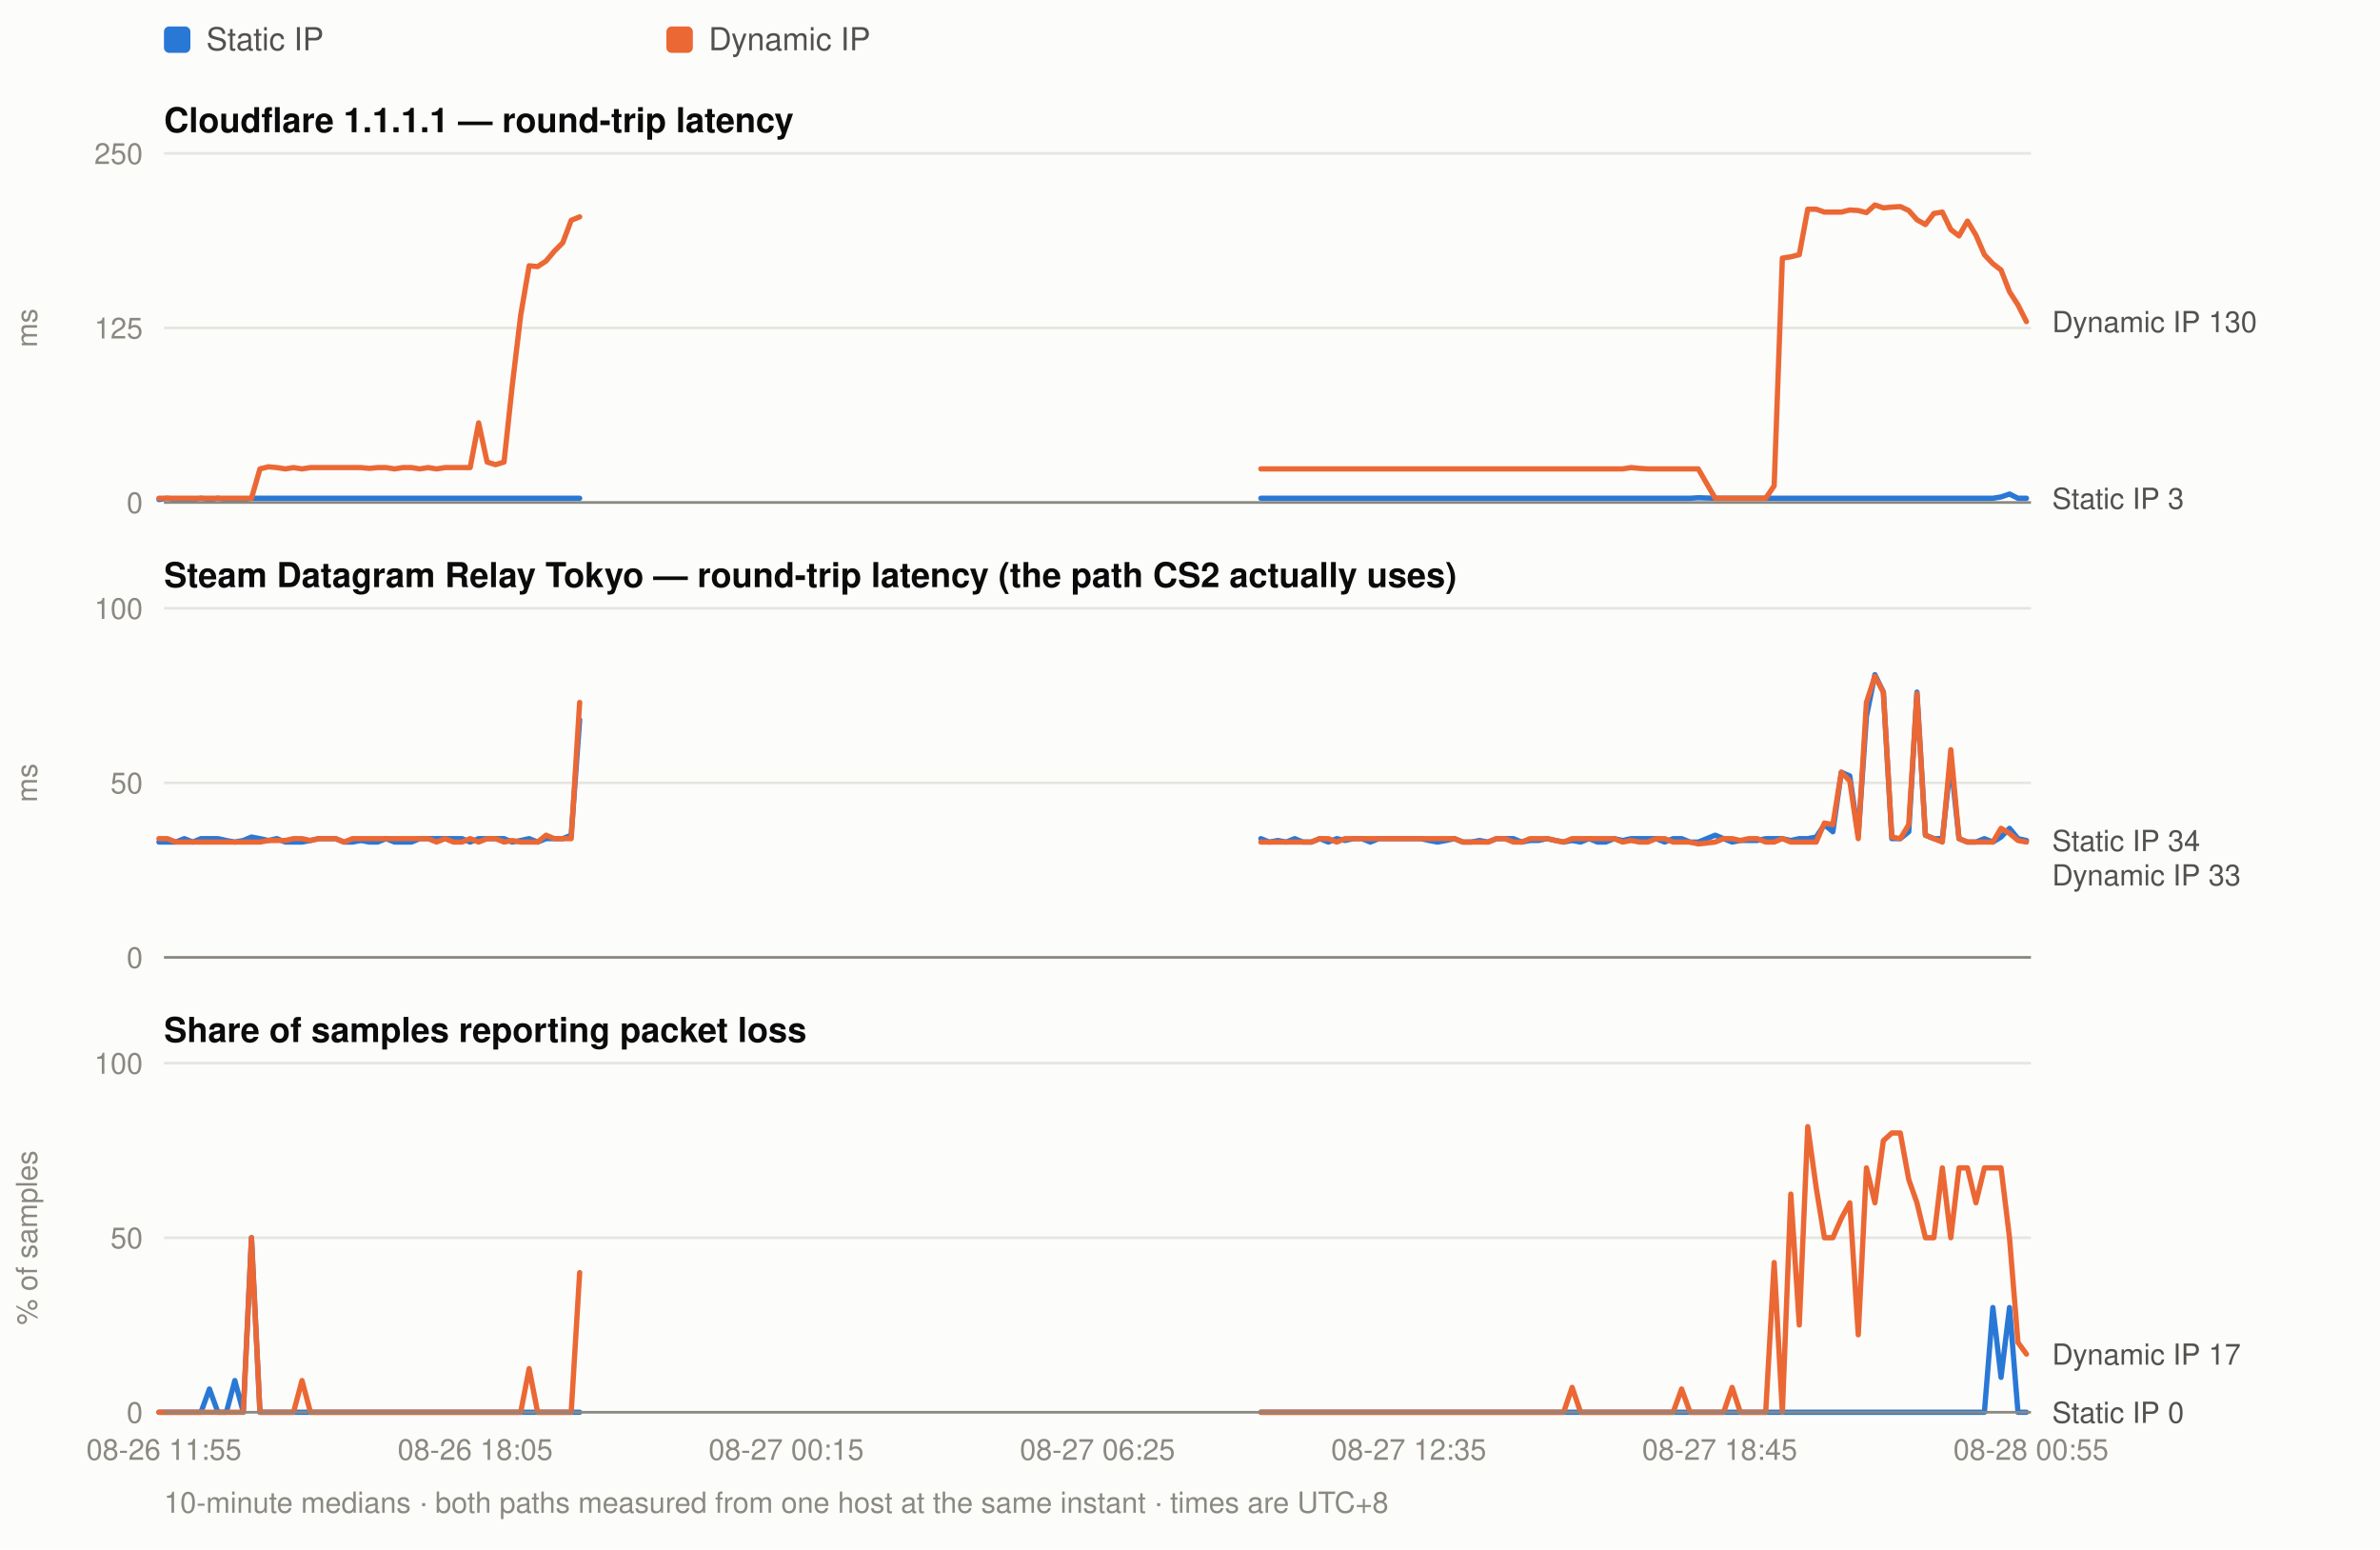
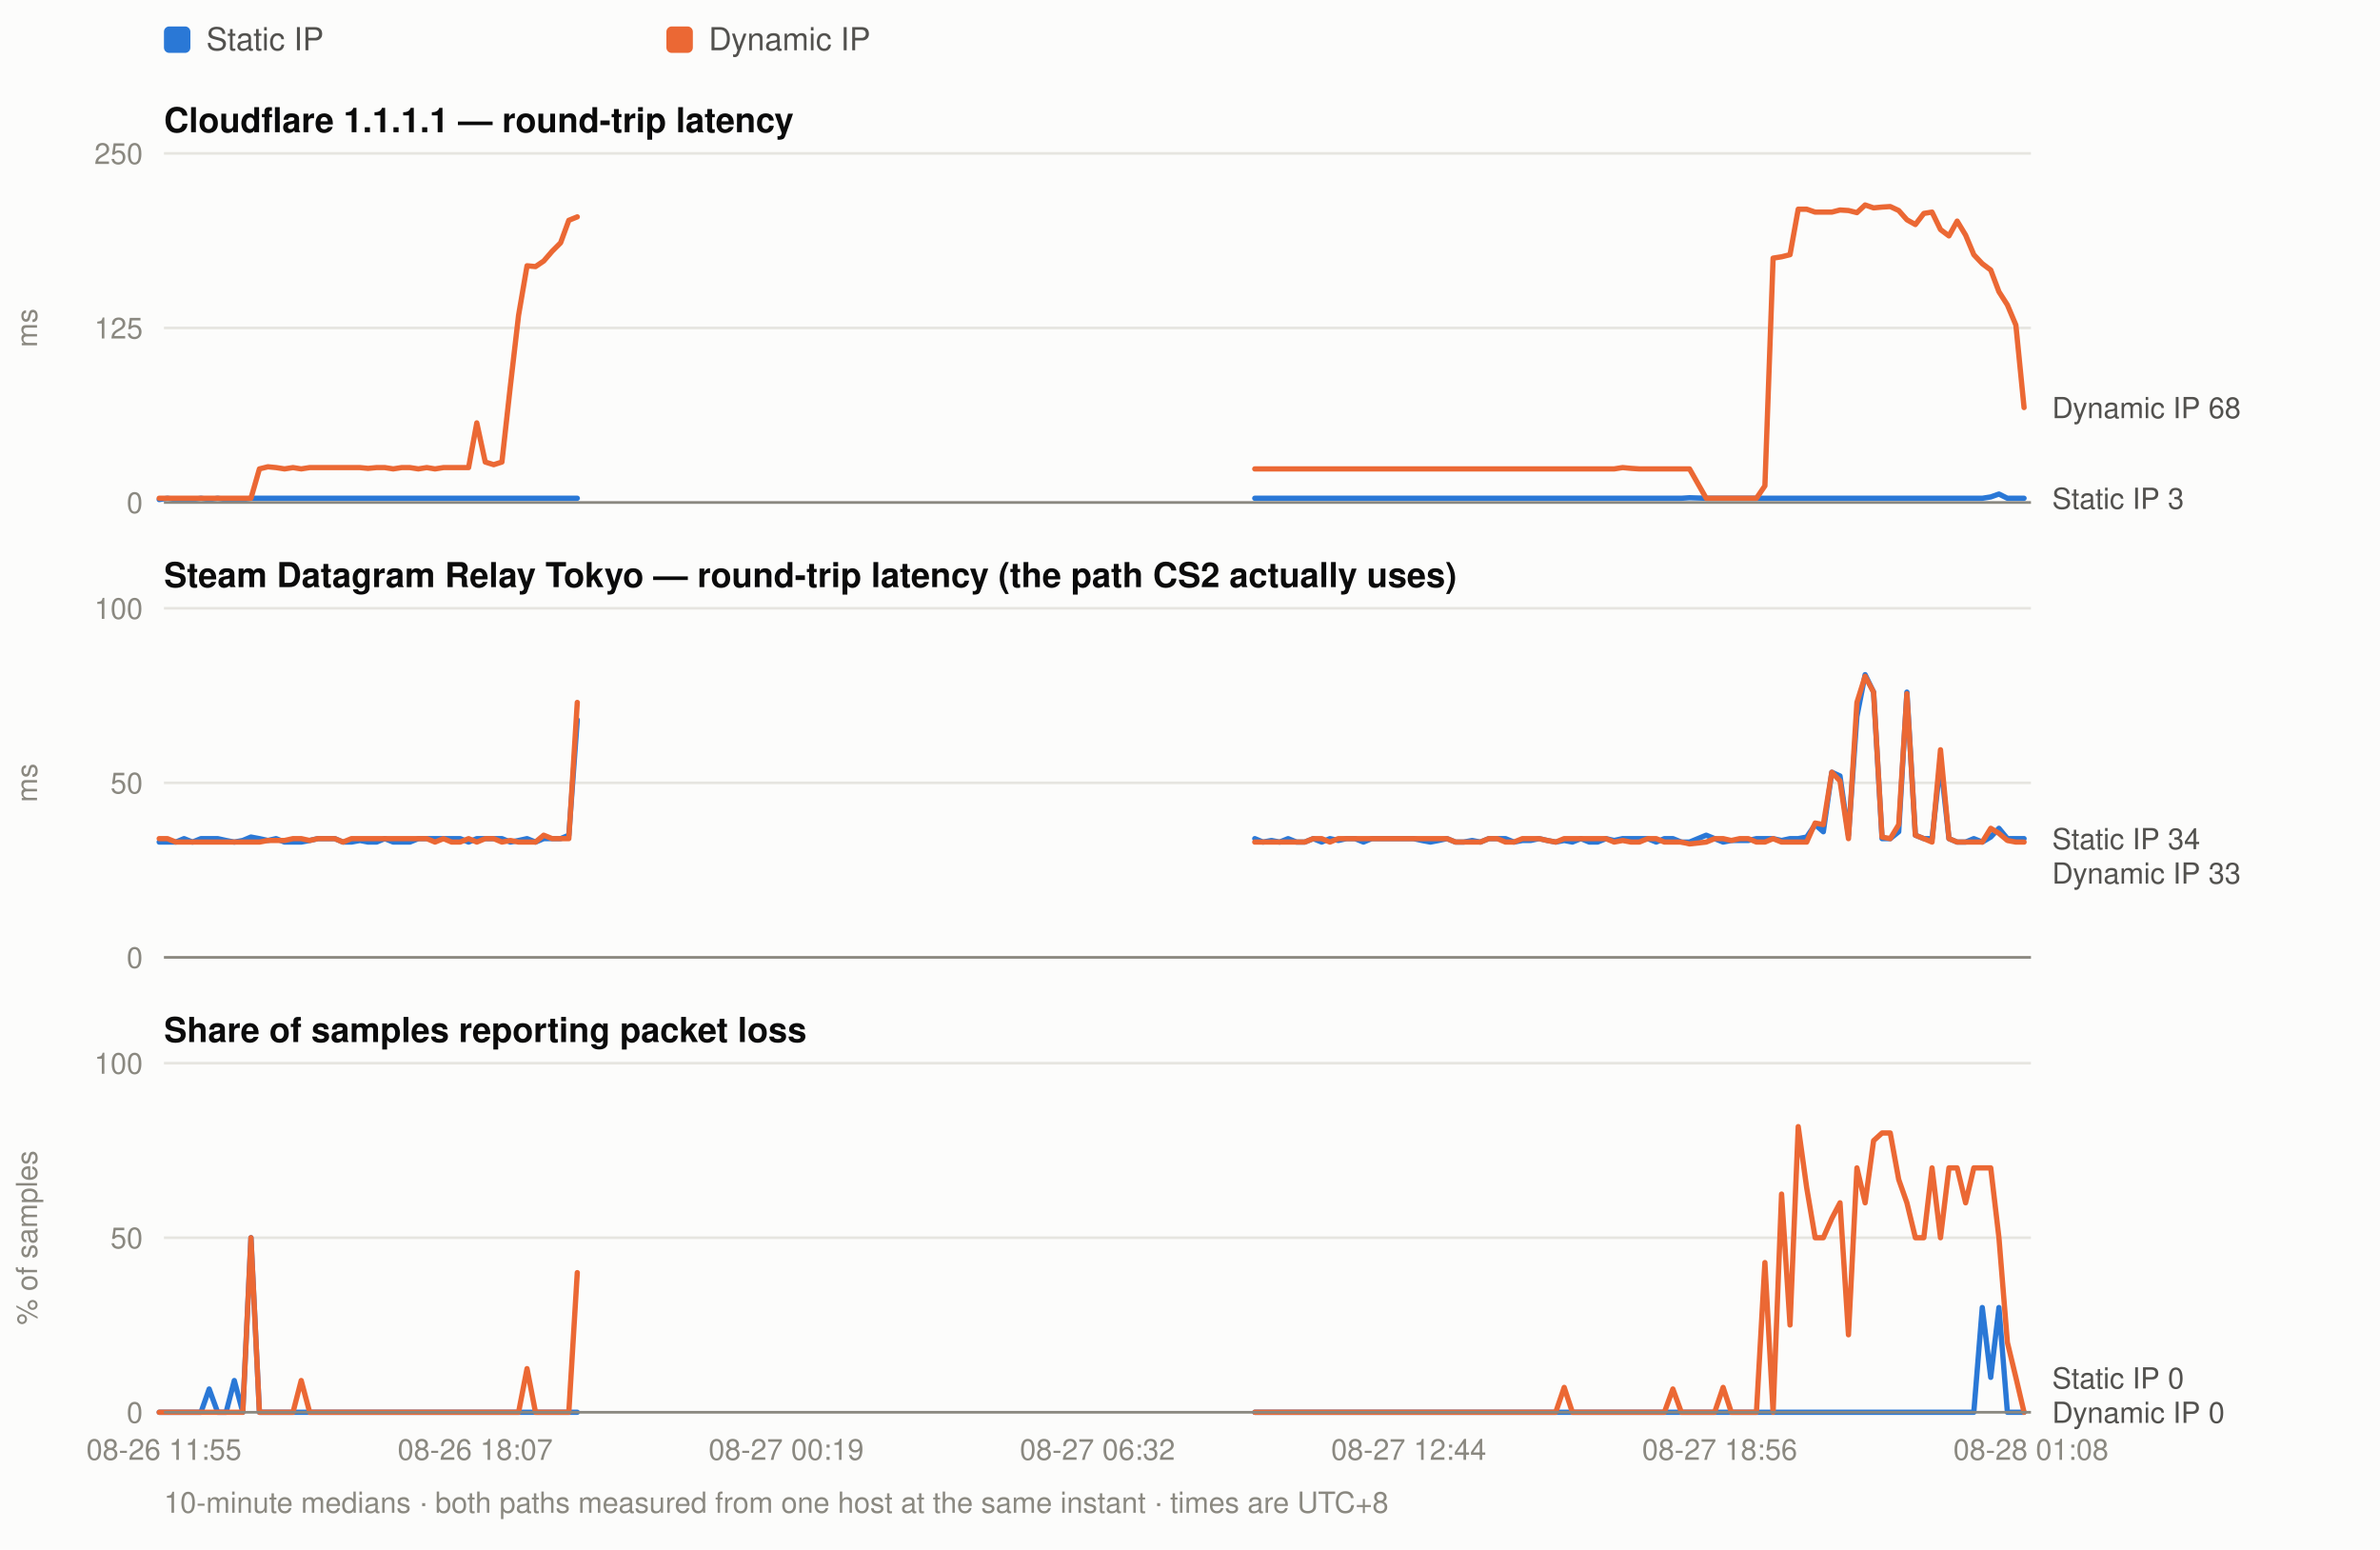
<svg xmlns="http://www.w3.org/2000/svg" width="900" height="586" viewBox="0 0 900 586" font-family="ui-sans-serif,-apple-system,Segoe UI,Helvetica,Arial,sans-serif">
  <rect width="900" height="586" fill="#fcfcfb" />
  <rect x="62" y="10" width="10" height="10" rx="2" fill="#2a78d6" />
  <text x="78" y="19" font-size="12" fill="#52514e">Static IP</text>
  <rect x="252" y="10" width="10" height="10" rx="2" fill="#eb6834" />
  <text x="268" y="19" font-size="12" fill="#52514e">Dynamic IP</text>
  <text x="62" y="50" font-size="13" font-weight="600" fill="#0b0b0b">Cloudflare 1.1.1.1 — round-trip latency</text>
  <line x1="62" y1="190.0" x2="768" y2="190.0" stroke="#e6e5e0" stroke-width="1" />
  <text x="54" y="194.0" font-size="11" text-anchor="end" fill="#8a8880">0</text>
  <line x1="62" y1="124.0" x2="768" y2="124.0" stroke="#e6e5e0" stroke-width="1" />
  <text x="54" y="128.0" font-size="11" text-anchor="end" fill="#8a8880">125</text>
  <line x1="62" y1="58.0" x2="768" y2="58.0" stroke="#e6e5e0" stroke-width="1" />
  <text x="54" y="62.0" font-size="11" text-anchor="end" fill="#8a8880">250</text>
  <text x="14" y="124.0" font-size="11" fill="#8a8880" transform="rotate(-90 14 124.0)" text-anchor="middle">ms</text>
-   <path d="M60.1 188.9 L63.3 188.4 L66.5 188.9 L69.7 188.9 L72.9 188.9 L76.0 188.4 L79.2 188.9 L82.4 188.4 L85.6 188.9 L88.8 188.9 L92.0 188.9 L95.1 188.4 L98.3 188.4 L101.5 188.4 L104.7 188.4 L107.9 188.4 L111.0 188.4 L114.2 188.4 L117.4 188.4 L120.6 188.4 L123.8 188.4 L126.9 188.4 L130.1 188.4 L133.3 188.4 L136.5 188.4 L139.7 188.4 L142.8 188.4 L146.0 188.4 L149.2 188.4 L152.4 188.4 L155.6 188.4 L158.7 188.4 L161.9 188.4 L165.1 188.4 L168.3 188.4 L171.5 188.4 L174.7 188.4 L177.8 188.4 L181.0 188.4 L184.2 188.4 L187.4 188.4 L190.6 188.4 L193.7 188.4 L196.9 188.4 L200.1 188.4 L203.3 188.4 L206.5 188.4 L209.6 188.4 L212.8 188.4 L216.0 188.4 L219.2 188.4" fill="none" stroke="#2a78d6" stroke-width="2" stroke-linejoin="round" stroke-linecap="round" />
-   <path d="M476.8 188.4 L480.0 188.4 L483.2 188.4 L486.4 188.4 L489.6 188.4 L492.7 188.4 L495.9 188.4 L499.1 188.4 L502.3 188.4 L505.5 188.4 L508.6 188.4 L511.8 188.4 L515.0 188.4 L518.2 188.4 L521.4 188.4 L524.5 188.4 L527.7 188.4 L530.9 188.4 L534.1 188.4 L537.3 188.4 L540.4 188.4 L543.6 188.4 L546.8 188.4 L550.0 188.4 L553.2 188.4 L556.3 188.4 L559.5 188.4 L562.7 188.4 L565.9 188.4 L569.1 188.4 L572.3 188.4 L575.4 188.4 L578.6 188.4 L581.8 188.4 L585.0 188.4 L588.2 188.4 L591.3 188.4 L594.5 188.4 L597.7 188.4 L600.9 188.4 L604.1 188.4 L607.2 188.4 L610.4 188.4 L613.6 188.4 L616.8 188.4 L620.0 188.4 L623.1 188.4 L626.3 188.4 L629.5 188.4 L632.7 188.4 L635.9 188.4 L639.1 188.4 L642.2 188.2 L648.6 188.4 L651.8 188.4 L655.0 188.4 L658.1 188.4 L661.3 188.4 L664.5 188.4 L667.7 188.4 L670.9 188.4 L674.0 188.4 L677.2 188.4 L680.4 188.4 L683.6 188.4 L686.8 188.4 L689.9 188.4 L693.1 188.4 L696.3 188.4 L699.5 188.4 L702.7 188.4 L705.8 188.4 L709.0 188.4 L712.2 188.4 L715.4 188.4 L718.6 188.4 L721.8 188.4 L724.9 188.4 L728.1 188.4 L731.3 188.4 L734.5 188.4 L737.7 188.4 L740.8 188.4 L744.0 188.4 L747.2 188.4 L750.4 188.4 L753.6 188.4 L756.7 187.9 L759.9 186.8 L763.1 188.4 L766.3 188.4" fill="none" stroke="#2a78d6" stroke-width="2" stroke-linejoin="round" stroke-linecap="round" />
-   <path d="M60.1 188.4 L63.3 188.4 L66.5 188.4 L69.7 188.4 L72.9 188.4 L76.0 188.4 L79.2 188.4 L82.4 188.4 L85.6 188.4 L88.8 188.4 L92.0 188.4 L95.1 188.4 L98.3 177.3 L101.5 176.5 L104.7 176.8 L107.9 177.3 L111.0 176.8 L114.2 177.3 L117.4 176.8 L120.6 176.8 L123.8 176.8 L126.9 176.8 L130.1 176.8 L133.3 176.8 L136.5 176.8 L139.7 177.1 L142.8 176.8 L146.0 176.8 L149.2 177.3 L152.4 176.8 L155.6 176.8 L158.7 177.3 L161.9 176.8 L165.1 177.3 L168.3 176.8 L171.5 176.8 L174.7 176.8 L177.8 176.8 L181.0 159.9 L184.2 174.7 L187.4 175.7 L190.6 174.7 L193.7 145.9 L196.9 119.2 L200.1 100.5 L203.3 100.8 L206.5 98.7 L209.6 95.0 L212.8 91.8 L216.0 83.3 L219.2 82.0" fill="none" stroke="#eb6834" stroke-width="2" stroke-linejoin="round" stroke-linecap="round" />
-   <path d="M476.8 177.3 L480.0 177.3 L483.2 177.3 L486.4 177.3 L489.6 177.3 L492.7 177.3 L495.9 177.3 L499.1 177.3 L502.3 177.3 L505.5 177.3 L508.6 177.3 L511.8 177.3 L515.0 177.3 L518.2 177.3 L521.4 177.3 L524.5 177.3 L527.7 177.3 L530.9 177.3 L534.1 177.3 L537.3 177.3 L540.4 177.3 L543.6 177.3 L546.8 177.3 L550.0 177.3 L553.2 177.3 L556.3 177.3 L559.5 177.3 L562.7 177.3 L565.9 177.3 L569.1 177.3 L572.3 177.3 L575.4 177.3 L578.6 177.3 L581.8 177.3 L585.0 177.3 L588.2 177.3 L591.3 177.3 L594.5 177.3 L597.7 177.3 L600.9 177.3 L604.1 177.3 L607.2 177.3 L610.4 177.3 L613.6 177.3 L616.8 176.8 L620.0 177.1 L623.1 177.3 L626.3 177.3 L629.5 177.3 L632.7 177.3 L635.9 177.3 L639.1 177.3 L642.2 177.3 L648.6 188.4 L651.8 188.4 L655.0 188.4 L658.1 188.4 L661.3 188.4 L664.5 188.4 L667.7 188.4 L670.9 183.7 L674.0 97.6 L677.2 97.1 L680.4 96.3 L683.6 79.1 L686.8 79.1 L689.9 80.2 L693.1 80.2 L696.3 80.2 L699.5 79.4 L702.7 79.6 L705.8 80.4 L709.0 77.5 L712.2 78.6 L715.4 78.3 L718.6 78.1 L721.8 79.6 L724.9 83.1 L728.1 84.9 L731.3 80.7 L734.5 80.2 L737.7 86.8 L740.8 89.2 L744.0 83.6 L747.2 88.9 L750.4 96.3 L753.6 99.7 L756.7 102.1 L759.9 110.3 L763.1 115.3 L766.3 121.6" fill="none" stroke="#eb6834" stroke-width="2" stroke-linejoin="round" stroke-linecap="round" />
-   <text x="776" y="125.6" font-size="11" fill="#52514e">Dynamic IP 130</text>
+   <path d="M60.2 188.9 L63.3 188.4 L66.5 188.9 L69.6 188.9 L72.8 188.9 L76.0 188.4 L79.1 188.9 L82.3 188.4 L85.5 188.9 L88.6 188.9 L91.8 188.9 L94.9 188.4 L98.1 188.4 L101.3 188.4 L104.4 188.4 L107.6 188.4 L110.8 188.4 L113.9 188.4 L117.1 188.4 L120.2 188.4 L123.4 188.4 L126.6 188.4 L129.7 188.4 L132.9 188.4 L136.1 188.4 L139.2 188.4 L142.4 188.4 L145.5 188.4 L148.7 188.4 L151.9 188.4 L155.0 188.4 L158.2 188.4 L161.4 188.4 L164.5 188.4 L167.7 188.4 L170.8 188.4 L174.0 188.4 L177.2 188.4 L180.3 188.4 L183.5 188.4 L186.7 188.4 L189.8 188.4 L193.0 188.4 L196.1 188.4 L199.3 188.4 L202.5 188.4 L205.6 188.4 L208.8 188.4 L212.0 188.4 L215.1 188.4 L218.3 188.4" fill="none" stroke="#2a78d6" stroke-width="2" stroke-linejoin="round" stroke-linecap="round" />
+   <path d="M474.5 188.4 L477.6 188.4 L480.8 188.4 L483.9 188.4 L487.1 188.4 L490.3 188.4 L493.4 188.4 L496.6 188.4 L499.8 188.4 L502.9 188.4 L506.1 188.4 L509.2 188.4 L512.4 188.4 L515.6 188.4 L518.7 188.4 L521.9 188.4 L525.1 188.4 L528.2 188.4 L531.4 188.4 L534.5 188.4 L537.7 188.4 L540.9 188.4 L544.0 188.4 L547.2 188.4 L550.4 188.4 L553.5 188.4 L556.7 188.4 L559.8 188.4 L563.0 188.4 L566.2 188.4 L569.3 188.4 L572.5 188.4 L575.7 188.4 L578.8 188.4 L582.0 188.4 L585.1 188.4 L588.3 188.4 L591.5 188.4 L594.6 188.4 L597.8 188.4 L601.0 188.4 L604.1 188.4 L607.3 188.4 L610.4 188.4 L613.6 188.4 L616.8 188.4 L619.9 188.4 L623.1 188.4 L626.3 188.4 L629.4 188.4 L632.6 188.4 L635.8 188.4 L638.9 188.2 L645.2 188.4 L648.4 188.4 L651.6 188.4 L654.7 188.4 L657.9 188.4 L661.1 188.4 L664.2 188.4 L667.4 188.4 L670.5 188.4 L673.7 188.4 L676.9 188.4 L680.0 188.4 L683.2 188.4 L686.4 188.4 L689.5 188.4 L692.7 188.4 L695.8 188.4 L699.0 188.4 L702.2 188.4 L705.3 188.4 L708.5 188.4 L711.7 188.4 L714.8 188.4 L718.0 188.4 L721.1 188.4 L724.3 188.4 L727.5 188.4 L730.6 188.4 L733.8 188.4 L737.0 188.4 L740.1 188.4 L743.3 188.4 L746.4 188.4 L749.6 188.4 L752.8 187.9 L755.9 186.8 L759.1 188.4 L762.3 188.4 L765.4 188.4" fill="none" stroke="#2a78d6" stroke-width="2" stroke-linejoin="round" stroke-linecap="round" />
+   <path d="M60.2 188.4 L63.3 188.4 L66.5 188.4 L69.6 188.4 L72.8 188.4 L76.0 188.4 L79.1 188.4 L82.3 188.4 L85.5 188.4 L88.6 188.4 L91.8 188.4 L94.9 188.4 L98.1 177.3 L101.3 176.5 L104.4 176.8 L107.6 177.3 L110.8 176.8 L113.9 177.3 L117.1 176.8 L120.2 176.8 L123.4 176.8 L126.6 176.8 L129.7 176.8 L132.9 176.8 L136.1 176.8 L139.2 177.1 L142.4 176.8 L145.5 176.8 L148.7 177.3 L151.9 176.8 L155.0 176.8 L158.2 177.3 L161.4 176.8 L164.5 177.3 L167.7 176.8 L170.8 176.8 L174.0 176.8 L177.2 176.8 L180.3 159.9 L183.5 174.7 L186.7 175.7 L189.8 174.7 L193.0 145.9 L196.1 119.2 L199.3 100.5 L202.5 100.8 L205.6 98.7 L208.8 95.0 L212.0 91.8 L215.1 83.3 L218.3 82.0" fill="none" stroke="#eb6834" stroke-width="2" stroke-linejoin="round" stroke-linecap="round" />
+   <path d="M474.5 177.3 L477.6 177.3 L480.8 177.3 L483.9 177.3 L487.1 177.3 L490.3 177.3 L493.4 177.3 L496.6 177.3 L499.8 177.3 L502.9 177.3 L506.1 177.3 L509.2 177.3 L512.4 177.3 L515.6 177.3 L518.7 177.3 L521.9 177.3 L525.1 177.3 L528.2 177.3 L531.4 177.3 L534.5 177.3 L537.7 177.3 L540.9 177.3 L544.0 177.3 L547.2 177.3 L550.4 177.3 L553.5 177.3 L556.7 177.3 L559.8 177.3 L563.0 177.3 L566.2 177.3 L569.3 177.3 L572.5 177.3 L575.7 177.3 L578.8 177.3 L582.0 177.3 L585.1 177.3 L588.3 177.3 L591.5 177.3 L594.6 177.3 L597.8 177.3 L601.0 177.3 L604.1 177.3 L607.3 177.3 L610.4 177.3 L613.6 176.8 L616.8 177.1 L619.9 177.3 L623.1 177.3 L626.3 177.3 L629.4 177.3 L632.6 177.3 L635.8 177.3 L638.9 177.3 L645.2 188.4 L648.4 188.4 L651.6 188.4 L654.7 188.4 L657.9 188.4 L661.1 188.4 L664.2 188.4 L667.4 183.7 L670.5 97.6 L673.7 97.1 L676.9 96.3 L680.0 79.1 L683.2 79.1 L686.4 80.2 L689.5 80.2 L692.7 80.2 L695.8 79.4 L699.0 79.6 L702.2 80.4 L705.3 77.5 L708.5 78.6 L711.7 78.3 L714.8 78.1 L718.0 79.6 L721.1 83.1 L724.3 84.9 L727.5 80.7 L730.6 80.2 L733.8 86.8 L737.0 89.2 L740.1 83.6 L743.3 88.9 L746.4 96.3 L749.6 99.7 L752.8 102.1 L755.9 110.3 L759.1 115.3 L762.3 122.9 L765.4 154.1" fill="none" stroke="#eb6834" stroke-width="2" stroke-linejoin="round" stroke-linecap="round" />
+   <text x="776" y="158.1" font-size="11" fill="#52514e">Dynamic IP 68</text>
  <text x="776" y="192.4" font-size="11" fill="#52514e">Static IP 3</text>
  <line x1="62" y1="190" x2="768" y2="190" stroke="#8a8880" stroke-width="1" />
  <text x="62" y="222" font-size="13" font-weight="600" fill="#0b0b0b">Steam Datagram Relay Tokyo — round-trip latency (the path CS2 actually uses)</text>
  <line x1="62" y1="362.0" x2="768" y2="362.0" stroke="#e6e5e0" stroke-width="1" />
  <text x="54" y="366.0" font-size="11" text-anchor="end" fill="#8a8880">0</text>
  <line x1="62" y1="296.0" x2="768" y2="296.0" stroke="#e6e5e0" stroke-width="1" />
  <text x="54" y="300.0" font-size="11" text-anchor="end" fill="#8a8880">50</text>
  <line x1="62" y1="230.0" x2="768" y2="230.0" stroke="#e6e5e0" stroke-width="1" />
  <text x="54" y="234.0" font-size="11" text-anchor="end" fill="#8a8880">100</text>
  <text x="14" y="296.0" font-size="11" fill="#8a8880" transform="rotate(-90 14 296.0)" text-anchor="middle">ms</text>
-   <path d="M60.1 318.4 L63.3 318.4 L66.5 318.4 L69.7 317.1 L72.9 318.4 L76.0 317.1 L79.2 317.1 L82.4 317.1 L85.6 317.8 L88.8 318.4 L92.0 317.8 L95.1 316.5 L98.3 317.1 L101.5 317.8 L104.7 317.1 L107.9 318.4 L111.0 318.4 L114.2 318.4 L117.4 317.8 L120.6 317.1 L123.8 317.1 L126.9 317.1 L130.1 318.4 L133.3 318.4 L136.5 317.8 L139.7 318.4 L142.8 318.4 L146.0 317.1 L149.2 318.4 L152.4 318.4 L155.6 318.4 L158.7 317.1 L161.9 317.1 L165.1 317.1 L168.3 317.1 L171.5 317.1 L174.7 317.1 L177.8 318.4 L181.0 317.1 L184.2 317.1 L187.4 317.1 L190.6 317.1 L193.7 318.4 L196.9 317.8 L200.1 317.1 L203.3 318.4 L206.5 317.1 L209.6 317.1 L212.8 317.1 L216.0 315.8 L219.2 272.2" fill="none" stroke="#2a78d6" stroke-width="2" stroke-linejoin="round" stroke-linecap="round" />
-   <path d="M476.8 317.1 L480.0 318.4 L483.2 317.8 L486.4 318.4 L489.6 317.1 L492.7 318.4 L495.9 318.4 L499.1 317.1 L502.3 318.4 L505.5 317.1 L508.6 317.8 L511.8 317.1 L515.0 317.1 L518.2 318.4 L521.4 317.1 L524.5 317.1 L527.7 317.1 L530.9 317.1 L534.1 317.1 L537.3 317.1 L540.4 317.8 L543.6 318.4 L546.8 317.8 L550.0 317.1 L553.2 318.4 L556.3 318.4 L559.5 317.8 L562.7 318.4 L565.9 317.1 L569.1 317.1 L572.3 317.1 L575.4 318.4 L578.6 317.8 L581.8 317.8 L585.0 317.1 L588.2 317.8 L591.3 318.4 L594.5 317.8 L597.7 318.4 L600.9 317.1 L604.1 318.4 L607.2 318.4 L610.4 317.1 L613.6 317.8 L616.8 317.1 L620.0 317.1 L623.1 317.1 L626.3 317.1 L629.5 318.4 L632.7 317.1 L635.9 317.1 L639.1 318.4 L642.2 318.4 L648.6 315.8 L651.8 317.1 L655.0 318.4 L658.1 317.8 L661.3 317.8 L664.5 317.8 L667.7 317.1 L670.9 317.1 L674.0 317.1 L677.2 317.8 L680.4 317.1 L683.6 317.1 L686.8 316.5 L689.9 311.8 L693.1 314.5 L696.3 292.0 L699.5 293.4 L702.7 315.8 L705.8 270.9 L709.0 255.1 L712.2 261.7 L715.4 317.1 L718.6 317.1 L721.8 314.5 L724.9 261.7 L728.1 315.8 L731.3 317.1 L734.5 317.1 L737.7 288.1 L740.8 317.1 L744.0 318.4 L747.2 318.4 L750.4 317.1 L753.6 318.4 L756.7 316.5 L759.9 313.2 L763.1 317.1 L766.3 317.8" fill="none" stroke="#2a78d6" stroke-width="2" stroke-linejoin="round" stroke-linecap="round" />
-   <path d="M60.1 317.1 L63.3 317.1 L66.5 318.4 L69.7 318.4 L72.9 318.4 L76.0 318.4 L79.2 318.4 L82.4 318.4 L85.6 318.4 L88.8 318.4 L92.0 318.4 L95.1 318.4 L98.3 318.4 L101.5 317.8 L104.7 317.8 L107.9 317.8 L111.0 317.1 L114.2 317.1 L117.4 317.8 L120.6 317.1 L123.8 317.1 L126.9 317.1 L130.1 318.4 L133.3 317.1 L136.5 317.1 L139.7 317.1 L142.8 317.1 L146.0 317.1 L149.2 317.1 L152.4 317.1 L155.6 317.1 L158.7 317.1 L161.9 317.1 L165.1 318.4 L168.3 317.1 L171.5 318.4 L174.7 318.4 L177.8 317.1 L181.0 318.4 L184.2 317.1 L187.4 317.1 L190.6 318.4 L193.7 317.8 L196.9 318.4 L200.1 318.4 L203.3 318.4 L206.5 315.8 L209.6 317.1 L212.8 317.1 L216.0 317.1 L219.2 265.6" fill="none" stroke="#eb6834" stroke-width="2" stroke-linejoin="round" stroke-linecap="round" />
-   <path d="M476.8 318.4 L480.0 318.4 L483.2 318.4 L486.4 318.4 L489.6 318.4 L492.7 318.4 L495.9 318.4 L499.1 317.1 L502.3 317.1 L505.5 318.4 L508.6 317.1 L511.8 317.1 L515.0 317.1 L518.2 317.1 L521.4 317.1 L524.5 317.1 L527.7 317.1 L530.9 317.1 L534.1 317.1 L537.3 317.1 L540.4 317.1 L543.6 317.1 L546.8 317.1 L550.0 317.1 L553.2 318.4 L556.3 318.4 L559.5 318.4 L562.7 318.4 L565.9 317.1 L569.1 317.1 L572.3 318.4 L575.4 318.4 L578.6 317.1 L581.8 317.1 L585.0 317.1 L588.2 317.8 L591.3 318.4 L594.5 317.1 L597.7 317.1 L600.9 317.1 L604.1 317.1 L607.2 317.1 L610.4 317.1 L613.6 318.4 L616.8 317.8 L620.0 318.4 L623.1 318.4 L626.3 317.1 L629.5 317.1 L632.7 318.4 L635.9 318.4 L639.1 318.4 L642.2 319.1 L648.6 318.4 L651.8 317.1 L655.0 317.1 L658.1 317.8 L661.3 317.1 L664.5 317.1 L667.7 318.4 L670.9 318.4 L674.0 317.1 L677.2 318.4 L680.4 318.4 L683.6 318.4 L686.8 318.4 L689.9 311.2 L693.1 311.8 L696.3 292.0 L699.5 295.3 L702.7 317.1 L705.8 265.6 L709.0 255.7 L712.2 261.7 L715.4 316.5 L718.6 317.1 L721.8 311.8 L724.9 262.3 L728.1 315.8 L731.3 317.1 L734.5 318.4 L737.7 283.5 L740.8 317.1 L744.0 318.4 L747.2 318.4 L750.4 318.4 L753.6 318.4 L756.7 313.2 L759.9 315.1 L763.1 317.8 L766.3 318.4" fill="none" stroke="#eb6834" stroke-width="2" stroke-linejoin="round" stroke-linecap="round" />
-   <text x="776" y="321.8" font-size="11" fill="#52514e">Static IP 34</text>
-   <text x="776" y="334.8" font-size="11" fill="#52514e">Dynamic IP 33</text>
+   <path d="M60.2 318.4 L63.3 318.4 L66.5 318.4 L69.6 317.1 L72.8 318.4 L76.0 317.1 L79.1 317.1 L82.3 317.1 L85.5 317.8 L88.6 318.4 L91.8 317.8 L94.9 316.5 L98.1 317.1 L101.3 317.8 L104.4 317.1 L107.6 318.4 L110.8 318.4 L113.9 318.4 L117.1 317.8 L120.2 317.1 L123.4 317.1 L126.6 317.1 L129.7 318.4 L132.9 318.4 L136.1 317.8 L139.2 318.4 L142.4 318.4 L145.5 317.1 L148.7 318.4 L151.9 318.4 L155.0 318.4 L158.2 317.1 L161.4 317.1 L164.5 317.1 L167.7 317.1 L170.8 317.1 L174.0 317.1 L177.2 318.4 L180.3 317.1 L183.5 317.1 L186.7 317.1 L189.8 317.1 L193.0 318.4 L196.1 317.8 L199.3 317.1 L202.5 318.4 L205.6 317.1 L208.8 317.1 L212.0 317.1 L215.1 315.8 L218.3 272.2" fill="none" stroke="#2a78d6" stroke-width="2" stroke-linejoin="round" stroke-linecap="round" />
+   <path d="M474.5 317.1 L477.6 318.4 L480.8 317.8 L483.9 318.4 L487.1 317.1 L490.3 318.4 L493.4 318.4 L496.6 317.1 L499.8 318.4 L502.9 317.1 L506.1 317.8 L509.2 317.1 L512.4 317.1 L515.6 318.4 L518.7 317.1 L521.9 317.1 L525.1 317.1 L528.2 317.1 L531.4 317.1 L534.5 317.1 L537.7 317.8 L540.9 318.4 L544.0 317.8 L547.2 317.1 L550.4 318.4 L553.5 318.4 L556.7 317.8 L559.8 318.4 L563.0 317.1 L566.2 317.1 L569.3 317.1 L572.5 318.4 L575.7 317.8 L578.8 317.8 L582.0 317.1 L585.1 317.8 L588.3 318.4 L591.5 317.8 L594.6 318.4 L597.8 317.1 L601.0 318.4 L604.1 318.4 L607.3 317.1 L610.4 317.8 L613.6 317.1 L616.8 317.1 L619.9 317.1 L623.1 317.1 L626.3 318.4 L629.4 317.1 L632.6 317.1 L635.8 318.4 L638.9 318.4 L645.2 315.8 L648.4 317.1 L651.6 318.4 L654.7 317.8 L657.9 317.8 L661.1 317.8 L664.2 317.1 L667.4 317.1 L670.5 317.1 L673.7 317.8 L676.9 317.1 L680.0 317.1 L683.2 316.5 L686.4 311.8 L689.5 314.5 L692.7 292.0 L695.8 293.4 L699.0 315.8 L702.2 270.9 L705.3 255.1 L708.5 261.7 L711.7 317.1 L714.8 317.1 L718.0 314.5 L721.1 261.7 L724.3 315.8 L727.5 317.1 L730.6 317.1 L733.8 288.1 L737.0 317.1 L740.1 318.4 L743.3 318.4 L746.4 317.1 L749.6 318.4 L752.8 316.5 L755.9 313.2 L759.1 317.1 L762.3 317.1 L765.4 317.1" fill="none" stroke="#2a78d6" stroke-width="2" stroke-linejoin="round" stroke-linecap="round" />
+   <path d="M60.2 317.1 L63.3 317.1 L66.5 318.4 L69.6 318.4 L72.8 318.4 L76.0 318.4 L79.1 318.4 L82.3 318.4 L85.5 318.4 L88.6 318.4 L91.8 318.4 L94.9 318.4 L98.1 318.4 L101.3 317.8 L104.4 317.8 L107.6 317.8 L110.8 317.1 L113.9 317.1 L117.1 317.8 L120.2 317.1 L123.4 317.1 L126.6 317.1 L129.7 318.4 L132.9 317.1 L136.1 317.1 L139.2 317.1 L142.4 317.1 L145.5 317.1 L148.7 317.1 L151.9 317.1 L155.0 317.1 L158.2 317.1 L161.4 317.1 L164.5 318.4 L167.7 317.1 L170.8 318.4 L174.0 318.4 L177.2 317.1 L180.3 318.4 L183.5 317.1 L186.7 317.1 L189.8 318.4 L193.0 317.8 L196.1 318.4 L199.3 318.4 L202.5 318.4 L205.6 315.8 L208.8 317.1 L212.0 317.1 L215.1 317.1 L218.3 265.6" fill="none" stroke="#eb6834" stroke-width="2" stroke-linejoin="round" stroke-linecap="round" />
+   <path d="M474.5 318.4 L477.6 318.4 L480.8 318.4 L483.9 318.4 L487.1 318.4 L490.3 318.4 L493.4 318.4 L496.6 317.1 L499.8 317.1 L502.9 318.4 L506.1 317.1 L509.2 317.1 L512.4 317.1 L515.6 317.1 L518.7 317.1 L521.9 317.1 L525.1 317.1 L528.2 317.1 L531.4 317.1 L534.5 317.1 L537.7 317.1 L540.9 317.1 L544.0 317.1 L547.2 317.1 L550.4 318.4 L553.5 318.4 L556.7 318.4 L559.8 318.4 L563.0 317.1 L566.2 317.1 L569.3 318.4 L572.5 318.4 L575.7 317.1 L578.8 317.1 L582.0 317.1 L585.1 317.8 L588.3 318.4 L591.5 317.1 L594.6 317.1 L597.8 317.1 L601.0 317.1 L604.1 317.1 L607.3 317.1 L610.4 318.4 L613.6 317.8 L616.8 318.4 L619.9 318.4 L623.1 317.1 L626.3 317.1 L629.4 318.4 L632.6 318.4 L635.8 318.4 L638.9 319.1 L645.2 318.4 L648.4 317.1 L651.6 317.1 L654.7 317.8 L657.9 317.1 L661.1 317.1 L664.2 318.4 L667.4 318.4 L670.5 317.1 L673.7 318.4 L676.9 318.4 L680.0 318.4 L683.2 318.4 L686.4 311.2 L689.5 311.8 L692.7 292.0 L695.8 295.3 L699.0 317.1 L702.2 265.6 L705.3 255.7 L708.5 261.7 L711.7 316.5 L714.8 317.1 L718.0 311.8 L721.1 262.3 L724.3 315.8 L727.5 317.1 L730.6 318.4 L733.8 283.5 L737.0 317.1 L740.1 318.4 L743.3 318.4 L746.4 318.4 L749.6 318.4 L752.8 313.2 L755.9 315.1 L759.1 317.8 L762.3 318.4 L765.4 318.4" fill="none" stroke="#eb6834" stroke-width="2" stroke-linejoin="round" stroke-linecap="round" />
+   <text x="776" y="321.1" font-size="11" fill="#52514e">Static IP 34</text>
+   <text x="776" y="334.1" font-size="11" fill="#52514e">Dynamic IP 33</text>
  <line x1="62" y1="362" x2="768" y2="362" stroke="#8a8880" stroke-width="1" />
  <text x="62" y="394" font-size="13" font-weight="600" fill="#0b0b0b">Share of samples reporting packet loss</text>
  <line x1="62" y1="534.0" x2="768" y2="534.0" stroke="#e6e5e0" stroke-width="1" />
  <text x="54" y="538.0" font-size="11" text-anchor="end" fill="#8a8880">0</text>
  <line x1="62" y1="468.0" x2="768" y2="468.0" stroke="#e6e5e0" stroke-width="1" />
  <text x="54" y="472.0" font-size="11" text-anchor="end" fill="#8a8880">50</text>
  <line x1="62" y1="402.0" x2="768" y2="402.0" stroke="#e6e5e0" stroke-width="1" />
  <text x="54" y="406.0" font-size="11" text-anchor="end" fill="#8a8880">100</text>
  <text x="14" y="468.0" font-size="11" fill="#8a8880" transform="rotate(-90 14 468.0)" text-anchor="middle">% of samples</text>
-   <path d="M60.1 534.0 L63.3 534.0 L66.5 534.0 L69.7 534.0 L72.9 534.0 L76.0 534.0 L79.2 525.2 L82.4 534.0 L85.6 534.0 L88.8 522.0 L92.0 534.0 L95.1 468.0 L98.3 534.0 L101.5 534.0 L104.7 534.0 L107.9 534.0 L111.0 534.0 L114.2 534.0 L117.4 534.0 L120.6 534.0 L123.8 534.0 L126.9 534.0 L130.1 534.0 L133.3 534.0 L136.5 534.0 L139.7 534.0 L142.8 534.0 L146.0 534.0 L149.2 534.0 L152.4 534.0 L155.6 534.0 L158.7 534.0 L161.9 534.0 L165.1 534.0 L168.3 534.0 L171.5 534.0 L174.7 534.0 L177.8 534.0 L181.0 534.0 L184.2 534.0 L187.4 534.0 L190.6 534.0 L193.7 534.0 L196.9 534.0 L200.1 534.0 L203.3 534.0 L206.5 534.0 L209.6 534.0 L212.8 534.0 L216.0 534.0 L219.2 534.0" fill="none" stroke="#2a78d6" stroke-width="2" stroke-linejoin="round" stroke-linecap="round" />
-   <path d="M476.8 534.0 L480.0 534.0 L483.2 534.0 L486.4 534.0 L489.6 534.0 L492.7 534.0 L495.9 534.0 L499.1 534.0 L502.3 534.0 L505.5 534.0 L508.6 534.0 L511.8 534.0 L515.0 534.0 L518.2 534.0 L521.4 534.0 L524.5 534.0 L527.7 534.0 L530.9 534.0 L534.1 534.0 L537.3 534.0 L540.4 534.0 L543.6 534.0 L546.8 534.0 L550.0 534.0 L553.2 534.0 L556.3 534.0 L559.5 534.0 L562.7 534.0 L565.9 534.0 L569.1 534.0 L572.3 534.0 L575.4 534.0 L578.6 534.0 L581.8 534.0 L585.0 534.0 L588.2 534.0 L591.3 534.0 L594.5 534.0 L597.7 534.0 L600.9 534.0 L604.1 534.0 L607.2 534.0 L610.4 534.0 L613.6 534.0 L616.8 534.0 L620.0 534.0 L623.1 534.0 L626.3 534.0 L629.5 534.0 L632.7 534.0 L635.9 534.0 L639.1 534.0 L642.2 534.0 L648.6 534.0 L651.8 534.0 L655.0 534.0 L658.1 534.0 L661.3 534.0 L664.5 534.0 L667.7 534.0 L670.9 534.0 L674.0 534.0 L677.2 534.0 L680.4 534.0 L683.6 534.0 L686.8 534.0 L689.9 534.0 L693.1 534.0 L696.3 534.0 L699.5 534.0 L702.7 534.0 L705.8 534.0 L709.0 534.0 L712.2 534.0 L715.4 534.0 L718.6 534.0 L721.8 534.0 L724.9 534.0 L728.1 534.0 L731.3 534.0 L734.5 534.0 L737.7 534.0 L740.8 534.0 L744.0 534.0 L747.2 534.0 L750.4 534.0 L753.6 494.4 L756.7 520.8 L759.9 494.4 L763.1 534.0 L766.3 534.0" fill="none" stroke="#2a78d6" stroke-width="2" stroke-linejoin="round" stroke-linecap="round" />
-   <path d="M60.1 534.0 L63.3 534.0 L66.5 534.0 L69.7 534.0 L72.9 534.0 L76.0 534.0 L79.2 534.0 L82.4 534.0 L85.6 534.0 L88.8 534.0 L92.0 534.0 L95.1 468.0 L98.3 534.0 L101.5 534.0 L104.7 534.0 L107.9 534.0 L111.0 534.0 L114.2 522.0 L117.4 534.0 L120.6 534.0 L123.8 534.0 L126.9 534.0 L130.1 534.0 L133.3 534.0 L136.5 534.0 L139.7 534.0 L142.8 534.0 L146.0 534.0 L149.2 534.0 L152.4 534.0 L155.6 534.0 L158.7 534.0 L161.9 534.0 L165.1 534.0 L168.3 534.0 L171.5 534.0 L174.7 534.0 L177.8 534.0 L181.0 534.0 L184.2 534.0 L187.4 534.0 L190.6 534.0 L193.7 534.0 L196.9 534.0 L200.1 517.5 L203.3 534.0 L206.5 534.0 L209.6 534.0 L212.8 534.0 L216.0 534.0 L219.2 481.2" fill="none" stroke="#eb6834" stroke-width="2" stroke-linejoin="round" stroke-linecap="round" />
-   <path d="M476.8 534.0 L480.0 534.0 L483.2 534.0 L486.4 534.0 L489.6 534.0 L492.7 534.0 L495.9 534.0 L499.1 534.0 L502.3 534.0 L505.5 534.0 L508.6 534.0 L511.8 534.0 L515.0 534.0 L518.2 534.0 L521.4 534.0 L524.5 534.0 L527.7 534.0 L530.9 534.0 L534.1 534.0 L537.3 534.0 L540.4 534.0 L543.6 534.0 L546.8 534.0 L550.0 534.0 L553.2 534.0 L556.3 534.0 L559.5 534.0 L562.7 534.0 L565.9 534.0 L569.1 534.0 L572.3 534.0 L575.4 534.0 L578.6 534.0 L581.8 534.0 L585.0 534.0 L588.2 534.0 L591.3 534.0 L594.5 524.6 L597.7 534.0 L600.9 534.0 L604.1 534.0 L607.2 534.0 L610.4 534.0 L613.6 534.0 L616.8 534.0 L620.0 534.0 L623.1 534.0 L626.3 534.0 L629.5 534.0 L632.7 534.0 L635.9 525.2 L639.1 534.0 L642.2 534.0 L648.6 534.0 L651.8 534.0 L655.0 524.6 L658.1 534.0 L661.3 534.0 L664.5 534.0 L667.7 534.0 L670.9 477.4 L674.0 534.0 L677.2 451.5 L680.4 501.0 L683.6 426.0 L686.8 449.1 L689.9 468.0 L693.1 468.0 L696.3 460.7 L699.5 454.8 L702.7 504.7 L705.8 441.6 L709.0 454.8 L712.2 431.3 L715.4 428.4 L718.6 428.4 L721.8 446.0 L724.9 454.8 L728.1 468.0 L731.3 468.0 L734.5 441.6 L737.7 468.0 L740.8 441.6 L744.0 441.6 L747.2 454.8 L750.4 441.6 L753.6 441.6 L756.7 441.6 L759.9 468.0 L763.1 507.6 L766.3 512.0" fill="none" stroke="#eb6834" stroke-width="2" stroke-linejoin="round" stroke-linecap="round" />
-   <text x="776" y="516.0" font-size="11" fill="#52514e">Dynamic IP 17</text>
-   <text x="776" y="538.0" font-size="11" fill="#52514e">Static IP 0</text>
+   <path d="M60.2 534.0 L63.3 534.0 L66.5 534.0 L69.6 534.0 L72.8 534.0 L76.0 534.0 L79.1 525.2 L82.3 534.0 L85.5 534.0 L88.6 522.0 L91.8 534.0 L94.9 468.0 L98.1 534.0 L101.3 534.0 L104.4 534.0 L107.6 534.0 L110.8 534.0 L113.9 534.0 L117.1 534.0 L120.2 534.0 L123.4 534.0 L126.6 534.0 L129.7 534.0 L132.9 534.0 L136.1 534.0 L139.2 534.0 L142.4 534.0 L145.5 534.0 L148.7 534.0 L151.9 534.0 L155.0 534.0 L158.2 534.0 L161.4 534.0 L164.5 534.0 L167.7 534.0 L170.8 534.0 L174.0 534.0 L177.2 534.0 L180.3 534.0 L183.5 534.0 L186.7 534.0 L189.8 534.0 L193.0 534.0 L196.1 534.0 L199.3 534.0 L202.5 534.0 L205.6 534.0 L208.8 534.0 L212.0 534.0 L215.1 534.0 L218.3 534.0" fill="none" stroke="#2a78d6" stroke-width="2" stroke-linejoin="round" stroke-linecap="round" />
+   <path d="M474.5 534.0 L477.6 534.0 L480.8 534.0 L483.9 534.0 L487.1 534.0 L490.3 534.0 L493.4 534.0 L496.6 534.0 L499.8 534.0 L502.9 534.0 L506.1 534.0 L509.2 534.0 L512.4 534.0 L515.6 534.0 L518.7 534.0 L521.9 534.0 L525.1 534.0 L528.2 534.0 L531.4 534.0 L534.5 534.0 L537.7 534.0 L540.9 534.0 L544.0 534.0 L547.2 534.0 L550.4 534.0 L553.5 534.0 L556.7 534.0 L559.8 534.0 L563.0 534.0 L566.2 534.0 L569.3 534.0 L572.5 534.0 L575.7 534.0 L578.8 534.0 L582.0 534.0 L585.1 534.0 L588.3 534.0 L591.5 534.0 L594.6 534.0 L597.8 534.0 L601.0 534.0 L604.1 534.0 L607.3 534.0 L610.4 534.0 L613.6 534.0 L616.8 534.0 L619.9 534.0 L623.1 534.0 L626.3 534.0 L629.4 534.0 L632.6 534.0 L635.8 534.0 L638.9 534.0 L645.2 534.0 L648.4 534.0 L651.6 534.0 L654.7 534.0 L657.9 534.0 L661.1 534.0 L664.2 534.0 L667.4 534.0 L670.5 534.0 L673.7 534.0 L676.9 534.0 L680.0 534.0 L683.2 534.0 L686.4 534.0 L689.5 534.0 L692.7 534.0 L695.8 534.0 L699.0 534.0 L702.2 534.0 L705.3 534.0 L708.5 534.0 L711.7 534.0 L714.8 534.0 L718.0 534.0 L721.1 534.0 L724.3 534.0 L727.5 534.0 L730.6 534.0 L733.8 534.0 L737.0 534.0 L740.1 534.0 L743.3 534.0 L746.4 534.0 L749.6 494.4 L752.8 520.8 L755.9 494.4 L759.1 534.0 L762.3 534.0 L765.4 534.0" fill="none" stroke="#2a78d6" stroke-width="2" stroke-linejoin="round" stroke-linecap="round" />
+   <path d="M60.2 534.0 L63.3 534.0 L66.5 534.0 L69.6 534.0 L72.8 534.0 L76.0 534.0 L79.1 534.0 L82.3 534.0 L85.5 534.0 L88.6 534.0 L91.8 534.0 L94.9 468.0 L98.1 534.0 L101.3 534.0 L104.4 534.0 L107.6 534.0 L110.8 534.0 L113.9 522.0 L117.1 534.0 L120.2 534.0 L123.4 534.0 L126.6 534.0 L129.7 534.0 L132.9 534.0 L136.1 534.0 L139.2 534.0 L142.4 534.0 L145.5 534.0 L148.7 534.0 L151.9 534.0 L155.0 534.0 L158.2 534.0 L161.4 534.0 L164.5 534.0 L167.7 534.0 L170.8 534.0 L174.0 534.0 L177.2 534.0 L180.3 534.0 L183.5 534.0 L186.7 534.0 L189.8 534.0 L193.0 534.0 L196.1 534.0 L199.3 517.5 L202.5 534.0 L205.6 534.0 L208.8 534.0 L212.0 534.0 L215.1 534.0 L218.3 481.2" fill="none" stroke="#eb6834" stroke-width="2" stroke-linejoin="round" stroke-linecap="round" />
+   <path d="M474.5 534.0 L477.6 534.0 L480.8 534.0 L483.9 534.0 L487.1 534.0 L490.3 534.0 L493.4 534.0 L496.6 534.0 L499.8 534.0 L502.9 534.0 L506.1 534.0 L509.2 534.0 L512.4 534.0 L515.6 534.0 L518.7 534.0 L521.9 534.0 L525.1 534.0 L528.2 534.0 L531.4 534.0 L534.5 534.0 L537.7 534.0 L540.9 534.0 L544.0 534.0 L547.2 534.0 L550.4 534.0 L553.5 534.0 L556.7 534.0 L559.8 534.0 L563.0 534.0 L566.2 534.0 L569.3 534.0 L572.5 534.0 L575.7 534.0 L578.8 534.0 L582.0 534.0 L585.1 534.0 L588.3 534.0 L591.5 524.6 L594.6 534.0 L597.8 534.0 L601.0 534.0 L604.1 534.0 L607.3 534.0 L610.4 534.0 L613.6 534.0 L616.8 534.0 L619.9 534.0 L623.1 534.0 L626.3 534.0 L629.4 534.0 L632.6 525.2 L635.8 534.0 L638.9 534.0 L645.2 534.0 L648.4 534.0 L651.6 524.6 L654.7 534.0 L657.9 534.0 L661.1 534.0 L664.2 534.0 L667.4 477.4 L670.5 534.0 L673.7 451.5 L676.9 501.0 L680.0 426.0 L683.2 449.1 L686.4 468.0 L689.5 468.0 L692.7 460.7 L695.8 454.8 L699.0 504.7 L702.2 441.6 L705.3 454.8 L708.5 431.3 L711.7 428.4 L714.8 428.4 L718.0 446.0 L721.1 454.8 L724.3 468.0 L727.5 468.0 L730.6 441.6 L733.8 468.0 L737.0 441.6 L740.1 441.6 L743.3 454.8 L746.4 441.6 L749.6 441.6 L752.8 441.6 L755.9 468.0 L759.1 507.6 L762.3 520.8 L765.4 534.0" fill="none" stroke="#eb6834" stroke-width="2" stroke-linejoin="round" stroke-linecap="round" />
+   <text x="776" y="525.0" font-size="11" fill="#52514e">Static IP 0</text>
+   <text x="776" y="538.0" font-size="11" fill="#52514e">Dynamic IP 0</text>
  <line x1="62" y1="534" x2="768" y2="534" stroke="#8a8880" stroke-width="1" />
  <text x="62.0" y="552" font-size="11" text-anchor="middle" fill="#8a8880">08-26 11:55</text>
-   <text x="179.7" y="552" font-size="11" text-anchor="middle" fill="#8a8880">08-26 18:05</text>
-   <text x="297.3" y="552" font-size="11" text-anchor="middle" fill="#8a8880">08-27 00:15</text>
-   <text x="415.0" y="552" font-size="11" text-anchor="middle" fill="#8a8880">08-27 06:25</text>
-   <text x="532.7" y="552" font-size="11" text-anchor="middle" fill="#8a8880">08-27 12:35</text>
-   <text x="650.3" y="552" font-size="11" text-anchor="middle" fill="#8a8880">08-27 18:45</text>
-   <text x="768.0" y="552" font-size="11" text-anchor="middle" fill="#8a8880">08-28 00:55</text>
+   <text x="179.7" y="552" font-size="11" text-anchor="middle" fill="#8a8880">08-26 18:07</text>
+   <text x="297.3" y="552" font-size="11" text-anchor="middle" fill="#8a8880">08-27 00:19</text>
+   <text x="415.0" y="552" font-size="11" text-anchor="middle" fill="#8a8880">08-27 06:32</text>
+   <text x="532.7" y="552" font-size="11" text-anchor="middle" fill="#8a8880">08-27 12:44</text>
+   <text x="650.3" y="552" font-size="11" text-anchor="middle" fill="#8a8880">08-27 18:56</text>
+   <text x="768.0" y="552" font-size="11" text-anchor="middle" fill="#8a8880">08-28 01:08</text>
  <text x="62" y="572" font-size="11" fill="#8a8880">10-minute medians · both paths measured from one host at the same instant · times are UTC+8</text>
</svg>
